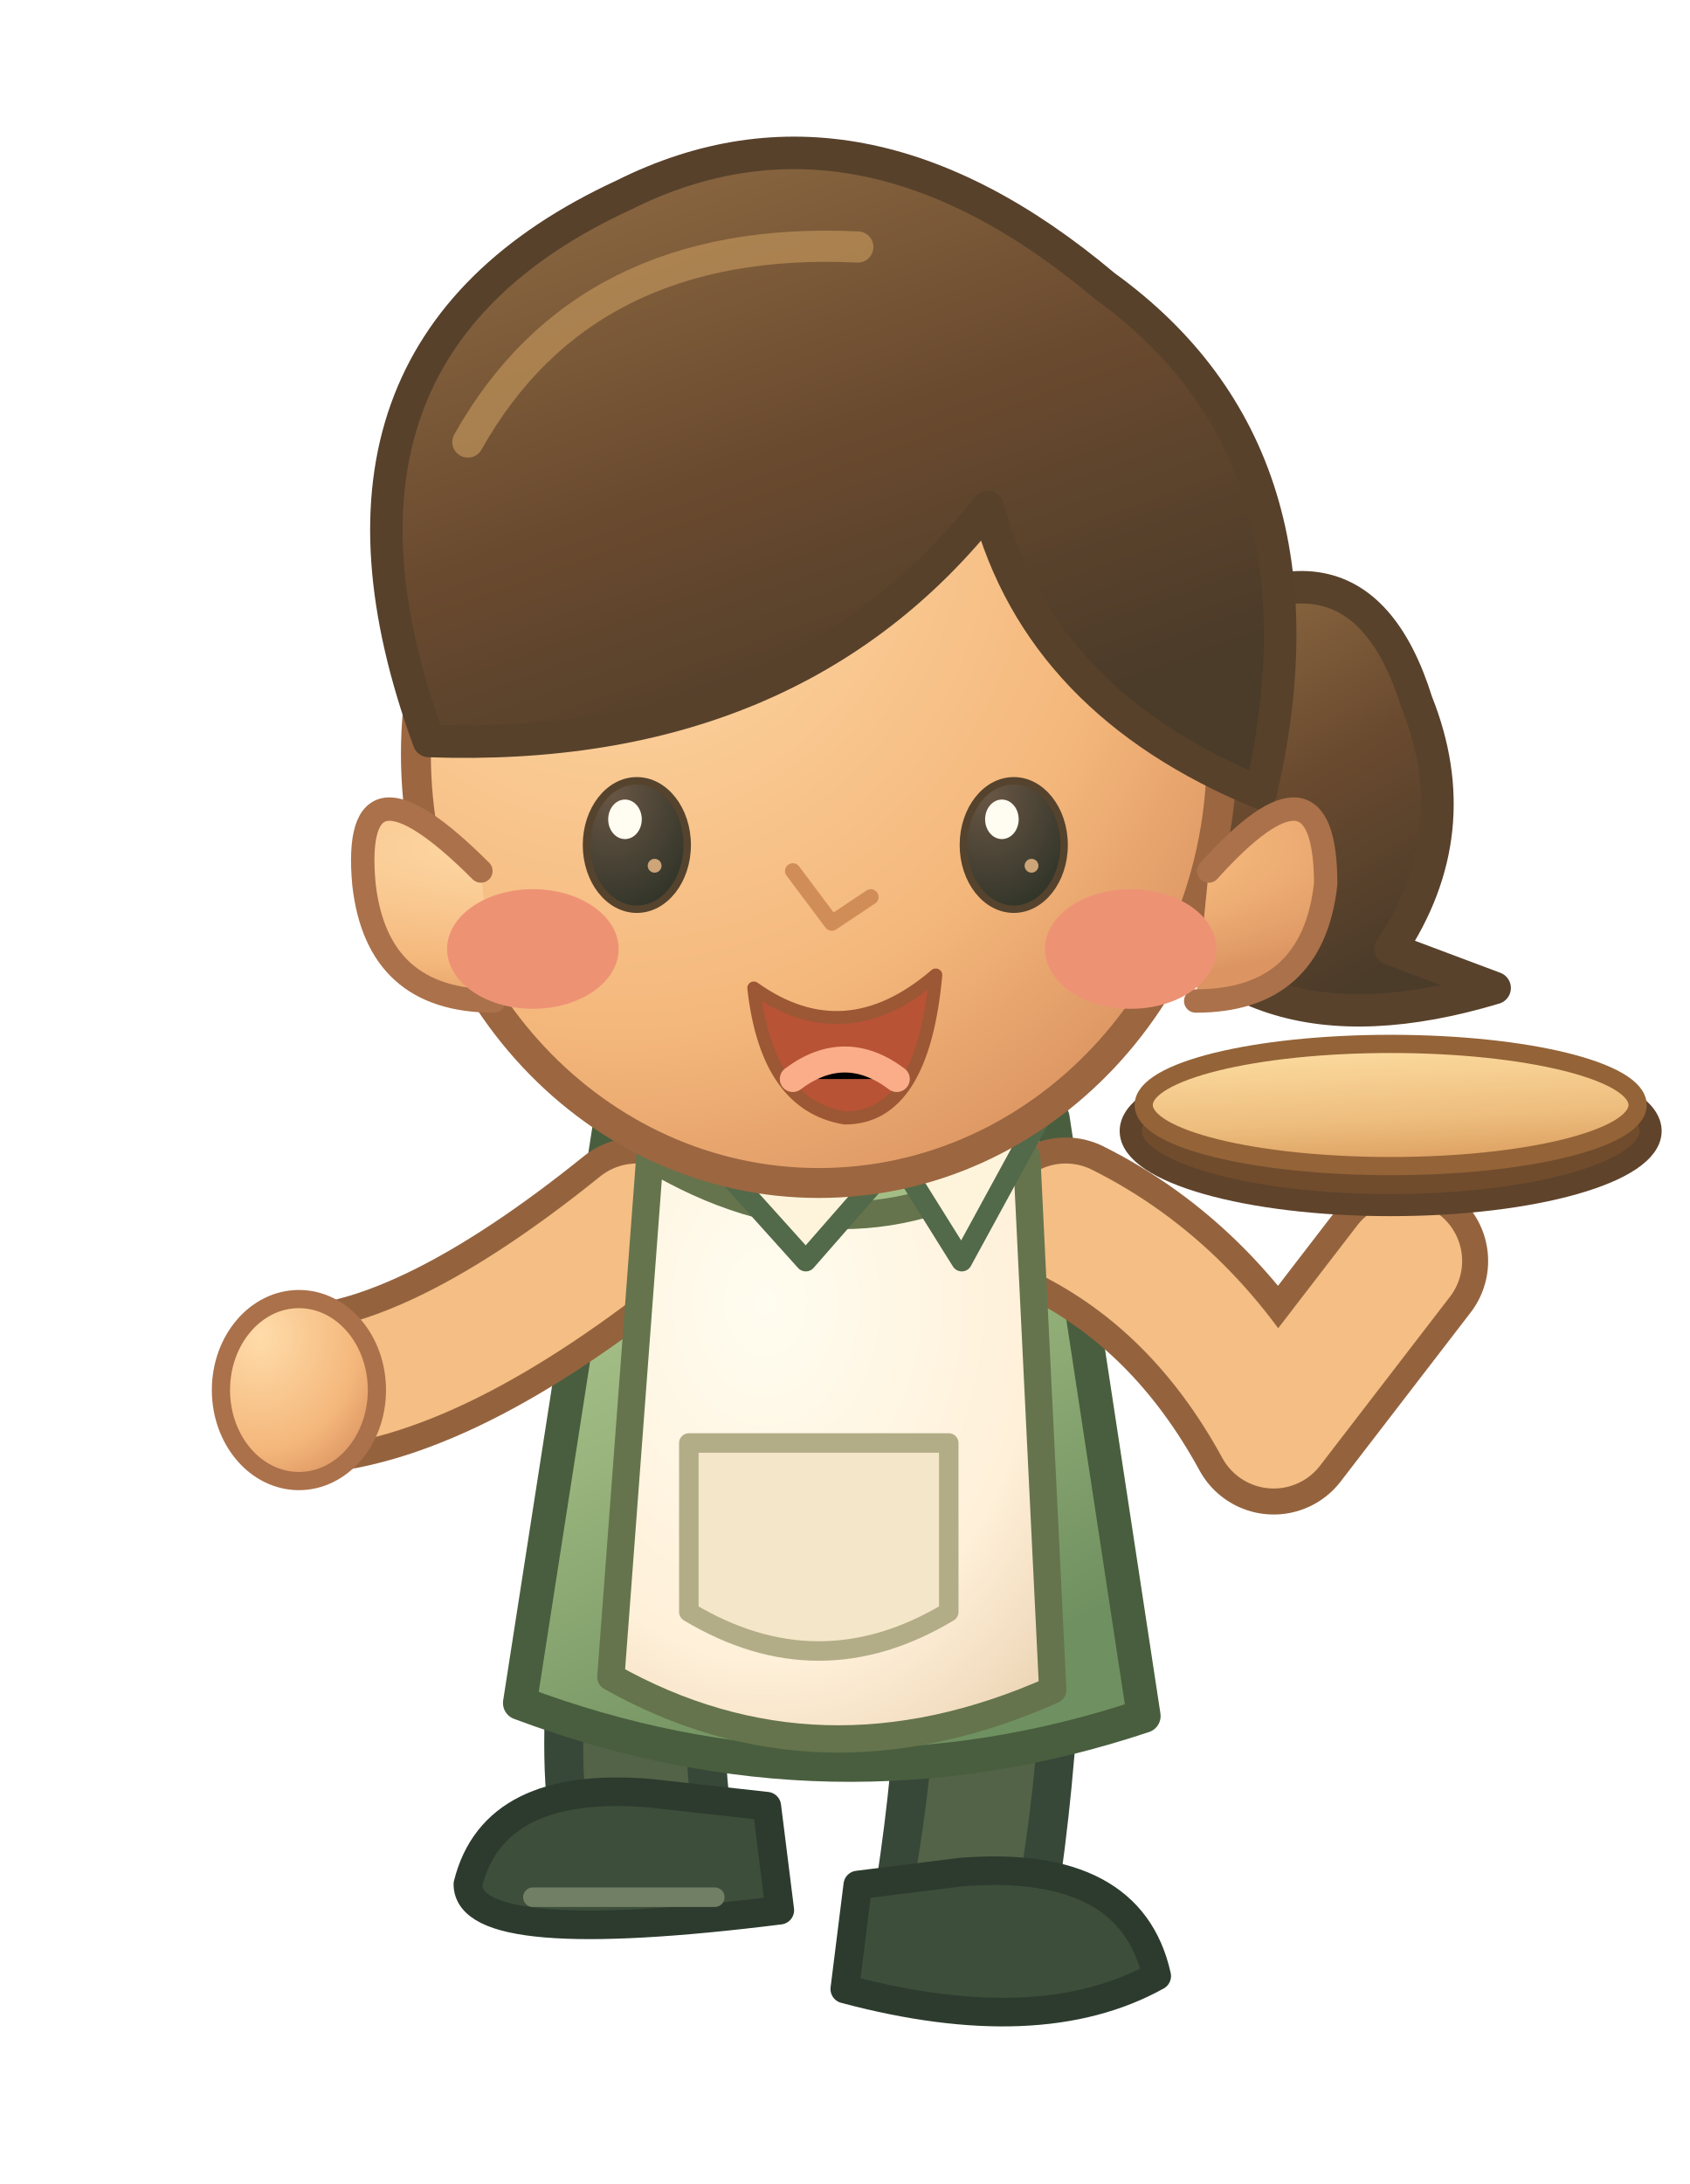
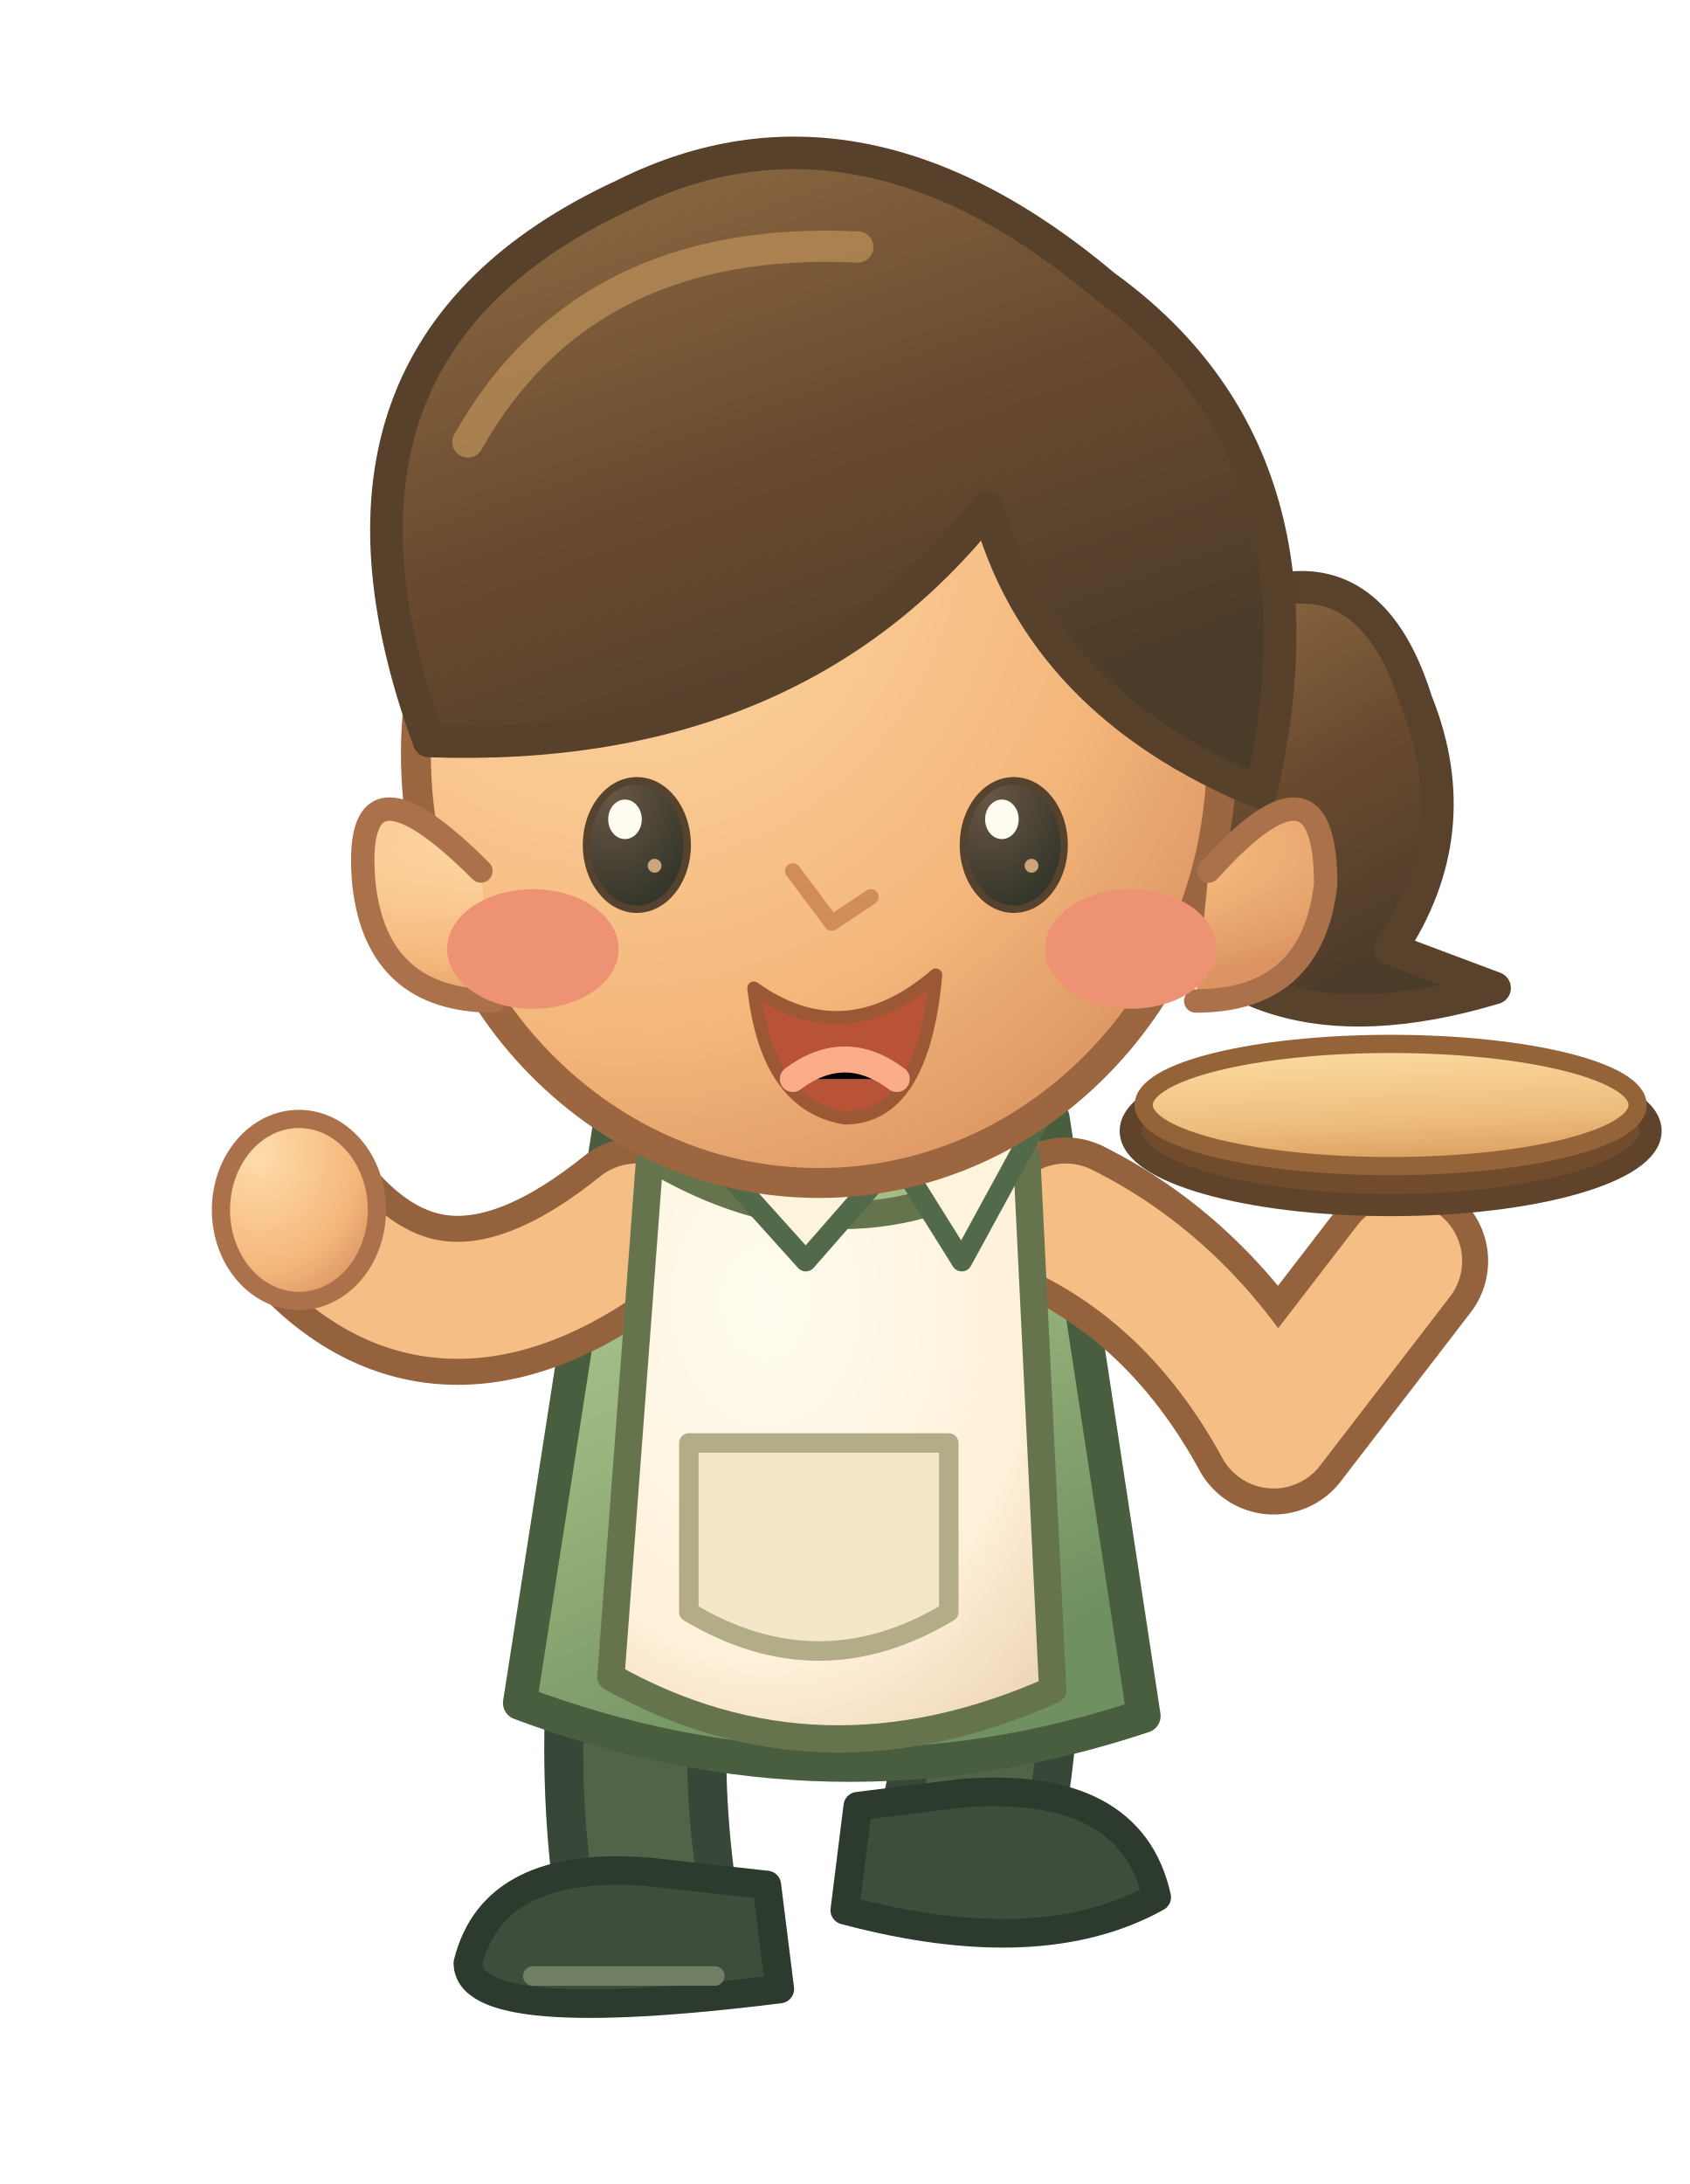
<svg xmlns="http://www.w3.org/2000/svg" width="130" height="168" viewBox="0 0 130 168">
  <defs>
    <linearGradient id="wood" x2=".2" y2="1">
      <stop stop-color="#f3c37c" />
      <stop offset=".52" stop-color="#df9f56" />
      <stop offset="1" stop-color="#b77736" />
    </linearGradient>
    <linearGradient id="woodTop" x2=".2" y2="1">
      <stop stop-color="#ffe0a5" />
      <stop offset=".7" stop-color="#edbd7d" />
      <stop offset="1" stop-color="#dea365" />
    </linearGradient>
    <linearGradient id="woodDark" x2="1" y2=".4">
      <stop stop-color="#ab692f" />
      <stop offset=".5" stop-color="#ce8e45" />
      <stop offset="1" stop-color="#8f552a" />
    </linearGradient>
    <radialGradient id="cream" cx=".35" cy=".25" r=".9">
      <stop stop-color="#fffdf0" />
      <stop offset=".68" stop-color="#fff0d9" />
      <stop offset="1" stop-color="#edd6b7" />
    </radialGradient>
    <radialGradient id="bunny" cx=".3" cy=".2" r=".9">
      <stop stop-color="#fffaf0" />
      <stop offset=".72" stop-color="#fff0dc" />
      <stop offset="1" stop-color="#efc8ac" />
    </radialGradient>
    <radialGradient id="fox" cx=".3" cy=".2" r=".9">
      <stop stop-color="#ffca79" />
      <stop offset=".6" stop-color="#ffa847" />
      <stop offset="1" stop-color="#e68528" />
    </radialGradient>
    <radialGradient id="bear" cx=".3" cy=".2" r=".9">
      <stop stop-color="#eac18a" />
      <stop offset=".6" stop-color="#dca46b" />
      <stop offset="1" stop-color="#bc7848" />
    </radialGradient>
    <radialGradient id="cat" cx=".3" cy=".2" r=".9">
      <stop stop-color="#ebd2b2" />
      <stop offset=".65" stop-color="#cfa98a" />
      <stop offset="1" stop-color="#af856c" />
    </radialGradient>
    <radialGradient id="ink" cx=".25" cy=".1" r="1">
      <stop stop-color="#695644" />
      <stop offset="1" stop-color="#2f3328" />
    </radialGradient>
    <radialGradient id="leaf" cx=".25" cy=".2" r=".9">
      <stop stop-color="#bed272" />
      <stop offset=".5" stop-color="#90ad58" />
      <stop offset="1" stop-color="#537b3e" />
    </radialGradient>
    <linearGradient id="sage" x2=".4" y2="1">
      <stop stop-color="#bdd4a1" />
      <stop offset=".55" stop-color="#99b47c" />
      <stop offset="1" stop-color="#6f9060" />
    </linearGradient>
    <linearGradient id="mint" x2=".3" y2="1">
      <stop stop-color="#b6d5c1" />
      <stop offset="1" stop-color="#6e9b83" />
    </linearGradient>
    <linearGradient id="coral" x2=".3" y2="1">
      <stop stop-color="#ffd2ad" />
      <stop offset="1" stop-color="#ec9980" />
    </linearGradient>
    <linearGradient id="ceramic" x2=".4" y2="1">
      <stop stop-color="#fcf1df" />
      <stop offset="1" stop-color="#d6c3a7" />
    </linearGradient>
    <linearGradient id="metal" x2="1" y2=".3">
      <stop stop-color="#e8eee3" />
      <stop offset=".45" stop-color="#c9d0c4" />
      <stop offset="1" stop-color="#96a79a" />
    </linearGradient>
    <linearGradient id="terracotta" x2=".8" y2="1">
      <stop stop-color="#e8b475" />
      <stop offset=".45" stop-color="#cc894f" />
      <stop offset="1" stop-color="#a66836" />
    </linearGradient>
    <radialGradient id="skin" cx=".25" cy=".2" r=".9">
      <stop stop-color="#ffdcaa" />
      <stop offset=".7" stop-color="#f4b77b" />
      <stop offset="1" stop-color="#dc9562" />
    </radialGradient>
    <linearGradient id="hair" x2=".5" y2="1">
      <stop stop-color="#947046" />
      <stop offset=".55" stop-color="#6a4a2f" />
      <stop offset="1" stop-color="#4b3b29" />
    </linearGradient>
    <radialGradient id="tomato" cx=".3" cy=".2" r=".9">
      <stop stop-color="#ffad70" />
      <stop offset=".45" stop-color="#ee7046" />
      <stop offset="1" stop-color="#cd4c2e" />
    </radialGradient>
    <linearGradient id="broth" x2=".2" y2="1">
      <stop stop-color="#f58a51" />
      <stop offset="1" stop-color="#dc552f" />
    </linearGradient>
    <linearGradient id="noodle" x2=".3" y2="1">
      <stop stop-color="#fff2af" />
      <stop offset=".45" stop-color="#f6cf65" />
      <stop offset="1" stop-color="#d99c38" />
    </linearGradient>
    <linearGradient id="berry" x2=".3" y2="1">
      <stop stop-color="#ee8e82" />
      <stop offset=".35" stop-color="#d45151" />
      <stop offset="1" stop-color="#a93943" />
    </linearGradient>
    <linearGradient id="juice" x2=".1" y2="1">
      <stop stop-color="#ffc667" />
      <stop offset="1" stop-color="#e89638" />
    </linearGradient>
  </defs>
  <g stroke="#815936" stroke-width="2.3" stroke-linecap="round" stroke-linejoin="round">
-     <path d="M49 130Q48.5 139 50 141.938M76 130Q75.5 139 74 148" fill="none" stroke="#374738" stroke-width="14" />
-     <path d="M49 131Q48.5 139 50 140.938M76 131Q75.5 139 74 147" fill="none" stroke="#526347" stroke-width="8" />
-     <path d="M50 137.938q-12-1-14 7 0 5 24 2l-1-8ZM74 144q13-1 15 8-9 5-24 1l1-8Z" fill="#3d4e3b" stroke="#2c3b2e" stroke-width="2.2" />
-     <path d="m41 145.938 14 0m69 152 13 0" stroke="#718064" stroke-width="1.5" />
+     <path d="M49 130Q48.5 139 50 148M76 130Q75.5 139 74 141.938" fill="none" stroke="#374738" stroke-width="14" />
+     <path d="M49 131Q48.5 139 50 147M76 131Q75.5 139 74 140.938" fill="none" stroke="#526347" stroke-width="8" />
+     <path d="M50 144q-12-1-14 7 0 5 24 2l-1-8ZM74 137.938q13-1 15 8-9 5-24 1l1-8Z" fill="#3d4e3b" stroke="#2c3b2e" stroke-width="2.2" />
+     <path d="m41 152 14 0m69 145.938 13 0" stroke="#718064" stroke-width="1.5" />
    <path d="M47 86q16-12 34 0l7 46q-24 8-48-1Z" fill="url(#sage)" stroke="#495e3e" stroke-width="2.6" />
-     <path d="M49 94Q33.5 106.5 23 106.928M82 94q10 5 16 16l10-13" fill="none" stroke="#94633e" stroke-width="13" />
-     <path d="M49 94Q33.5 106.5 23 106.928M82 94q10 5 16 16l10-13" fill="none" stroke="#f5be84" stroke-width="9" />
+     <path d="M49 94Q33.5 106.5 23 93.072M82 94q10 5 16 16l10-13" fill="none" stroke="#94633e" stroke-width="13" />
+     <path d="M49 94Q33.5 106.5 23 93.072M82 94q10 5 16 16l10-13" fill="none" stroke="#f5be84" stroke-width="9" />
    <path d="M50 89q15 9 29 0l2 41q-18 8-34-1Z" fill="url(#cream)" stroke="#65744c" stroke-width="2.1" />
    <path d="M53 111h20v13q-10 6-20 0Z" fill="#f4e6c8" stroke="#b3ad87" stroke-width="1.5" />
    <path d="m53 87 9 10 7-8 5 8 6-11" fill="#fdf4db" stroke="#52694a" stroke-width="1.6" />
    <path d="M88 51q16-13 21 3 4 10-2 19l8 3q-20 6-28-9Z" fill="url(#hair)" stroke="#58422c" stroke-width="2.5" />
    <ellipse cx="63" cy="58" rx="31" ry="33" fill="url(#skin)" stroke="#9b6640" stroke-width="2.3" />
    <path d="M33 57Q22 27 48 15q18-9 37 7 18 13 12 39-17-7-21-22-15 19-43 18Z" fill="url(#hair)" stroke="#57412b" stroke-width="2.5" />
    <path d="M36 34q9-16 30-15" fill="none" stroke="#b58b55" stroke-width="2.4" opacity=".8" />
    <path d="M37 67q-10-10-9 1 1 9 10 9m55-10q9-10 9 1-1 9-10 9" fill="url(#skin)" stroke="#ab714a" stroke-width="1.8" />
    <g transform="translate(49 65) scale(0.76)">
      <ellipse rx="5.1" ry="6.5" fill="url(#ink)" stroke="#55432d" stroke-width=".75" />
      <ellipse cx="-1.2" cy="-2.6" rx="1.7" ry="2" fill="#fffdf2" stroke="none" />
      <circle cx="1.8" cy="2.1" r=".7" fill="#cda578" stroke="none" />
    </g>
    <g transform="translate(78 65) scale(0.76)">
      <ellipse rx="5.1" ry="6.5" fill="url(#ink)" stroke="#55432d" stroke-width=".75" />
      <ellipse cx="-1.2" cy="-2.6" rx="1.7" ry="2" fill="#fffdf2" stroke="none" />
      <circle cx="1.8" cy="2.1" r=".7" fill="#cda578" stroke="none" />
    </g>
    <ellipse cx="41" cy="73" rx="6.6" ry="4.6" fill="#ee9274" stroke="none" />
    <ellipse cx="87" cy="73" rx="6.6" ry="4.6" fill="#ee9274" stroke="none" />
    <path d="M58 76q7 5 14-1-1 11-7 11-6-1-7-10Z" fill="#b85336" stroke="#9c5734" stroke-width="1" />
    <path d="M61 83q4-3 8 0" stroke="#fbad89" stroke-width="2" />
    <path d="m61 67 3 4 3-2" fill="none" stroke="#d18d58" stroke-width="1.2" />
-     <ellipse cx="23" cy="106.928" rx="6" ry="7" fill="url(#skin)" stroke="#ab714a" stroke-width="1.4" />
+     <ellipse cx="23" cy="93.072" rx="6" ry="7" fill="url(#skin)" stroke="#ab714a" stroke-width="1.4" />
    <ellipse cx="107" cy="87" rx="20" ry="5.7" fill="#704c2d" stroke="#5f432b" stroke-width="1.7" />
    <ellipse cx="107" cy="85" rx="19" ry="4.7" fill="url(#woodTop)" stroke="#946337" stroke-width="1.4" />
  </g>
</svg>
